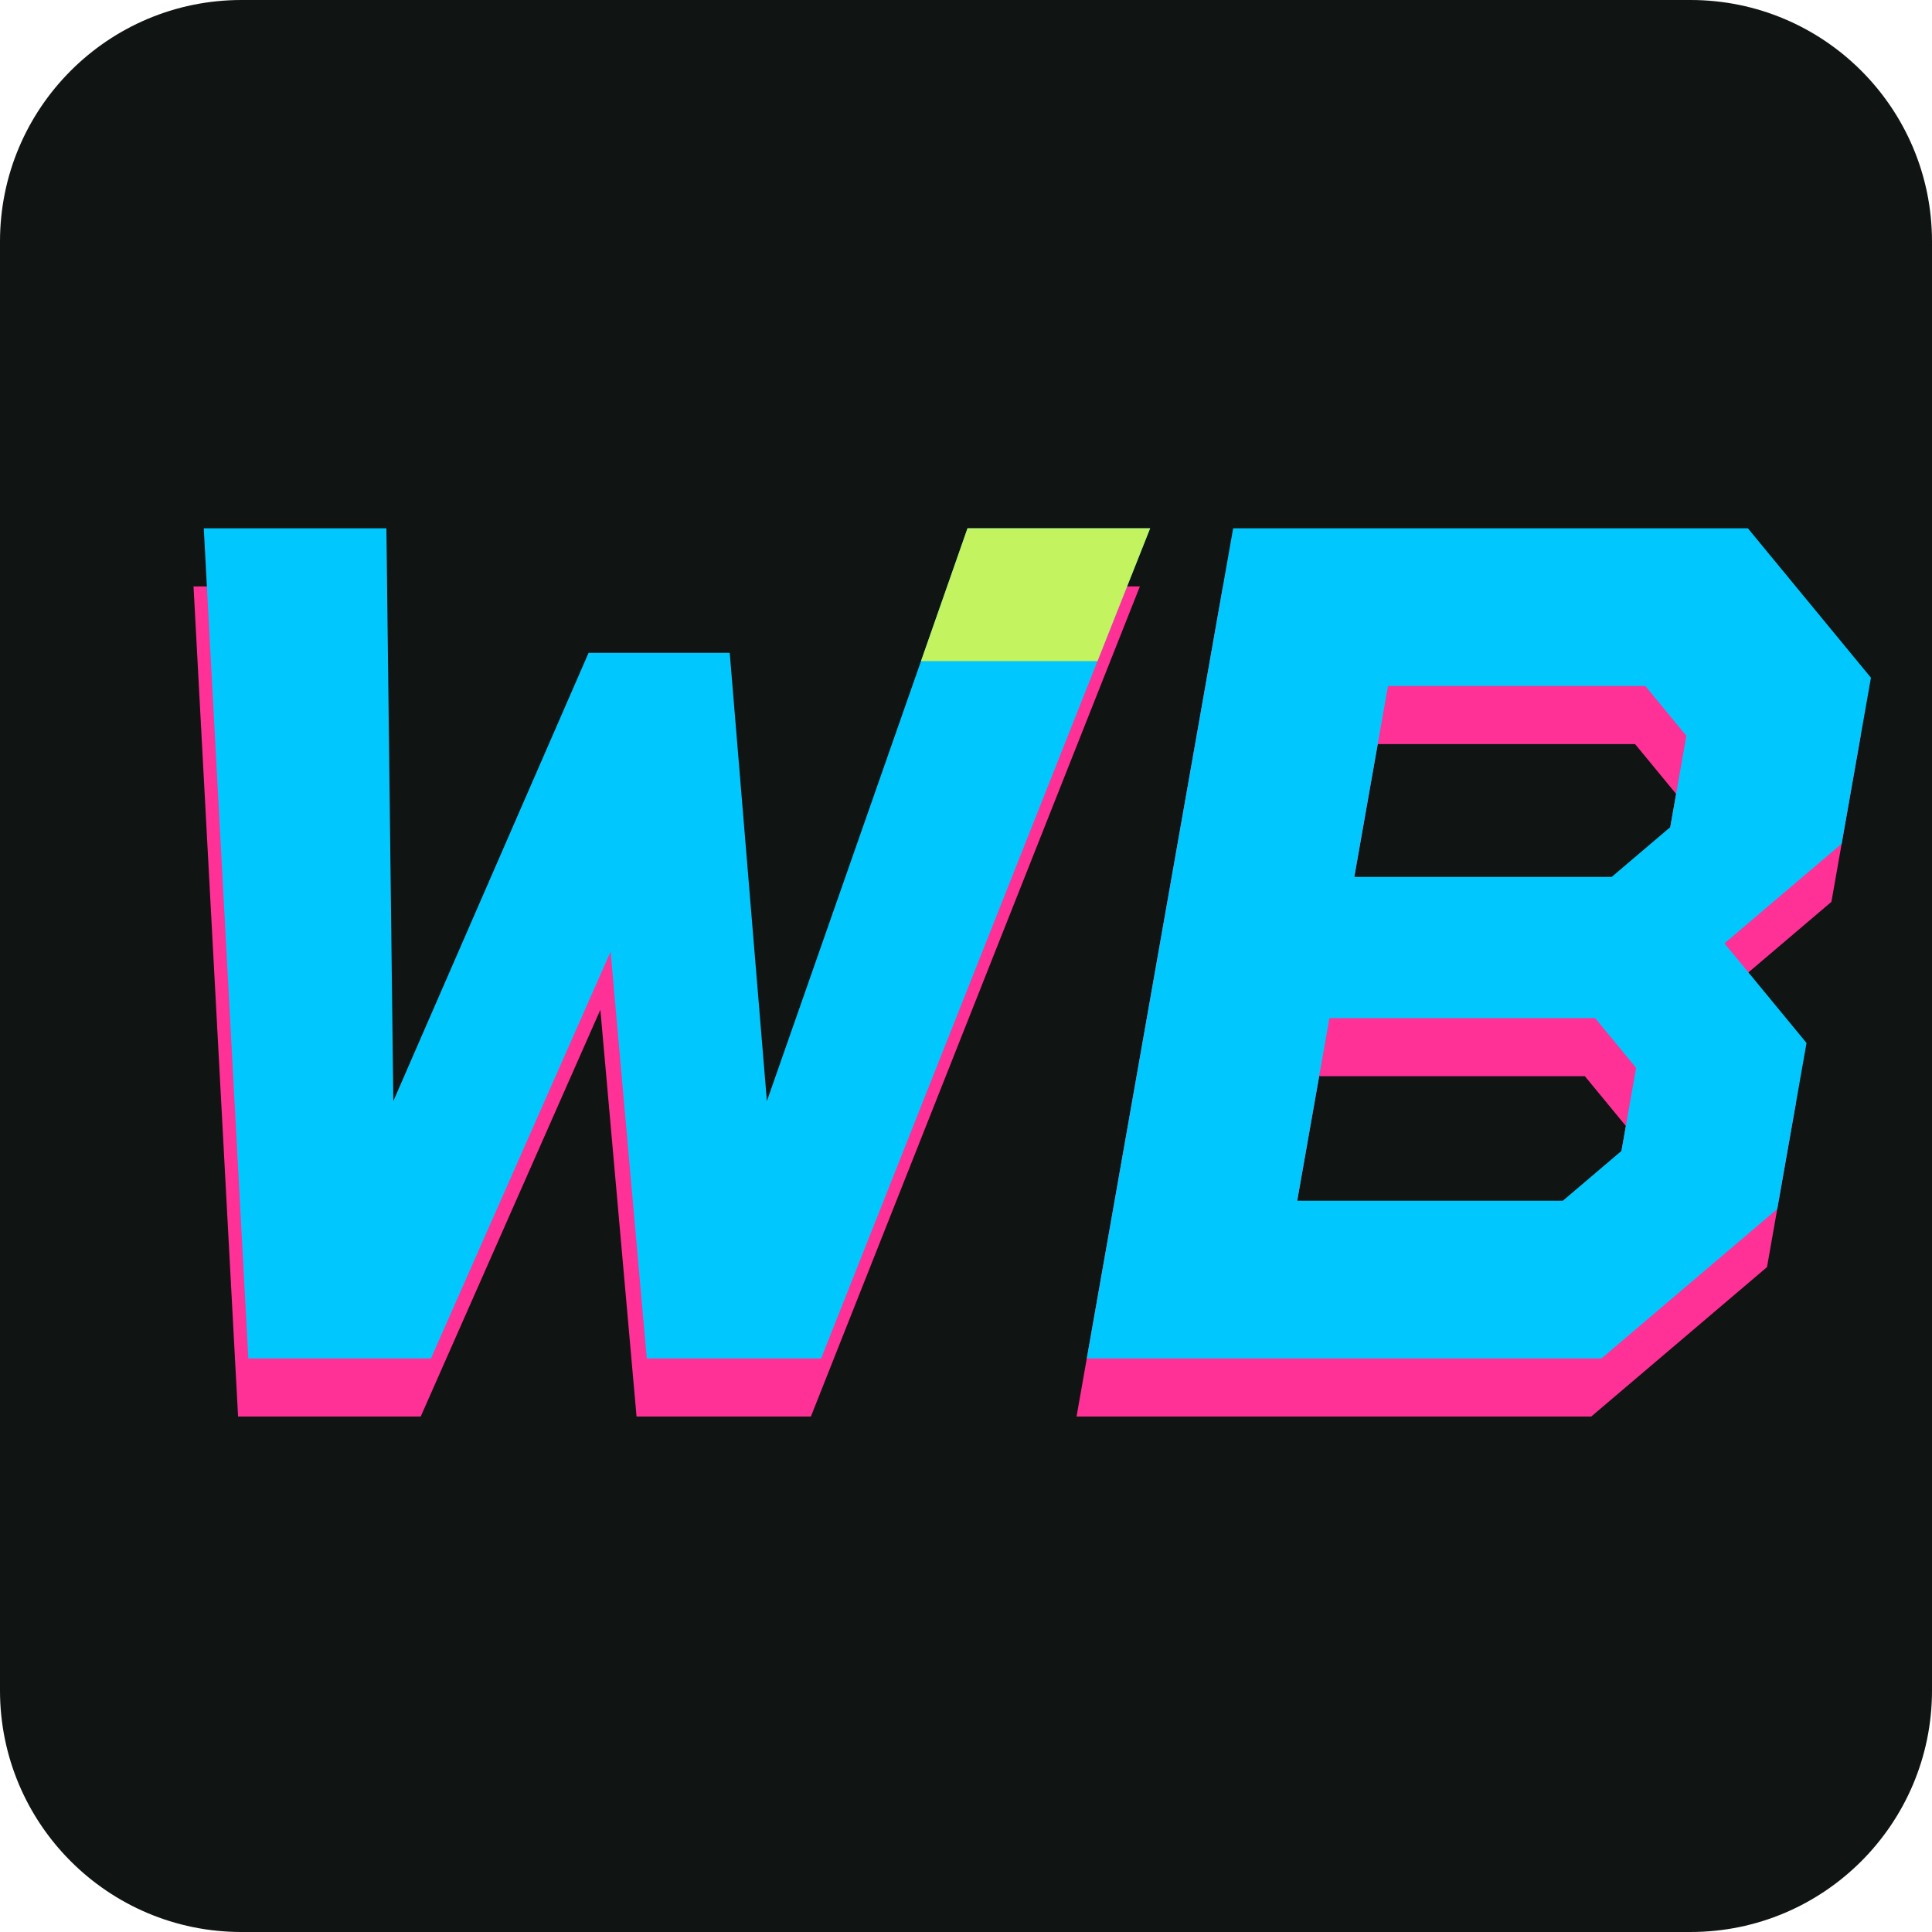
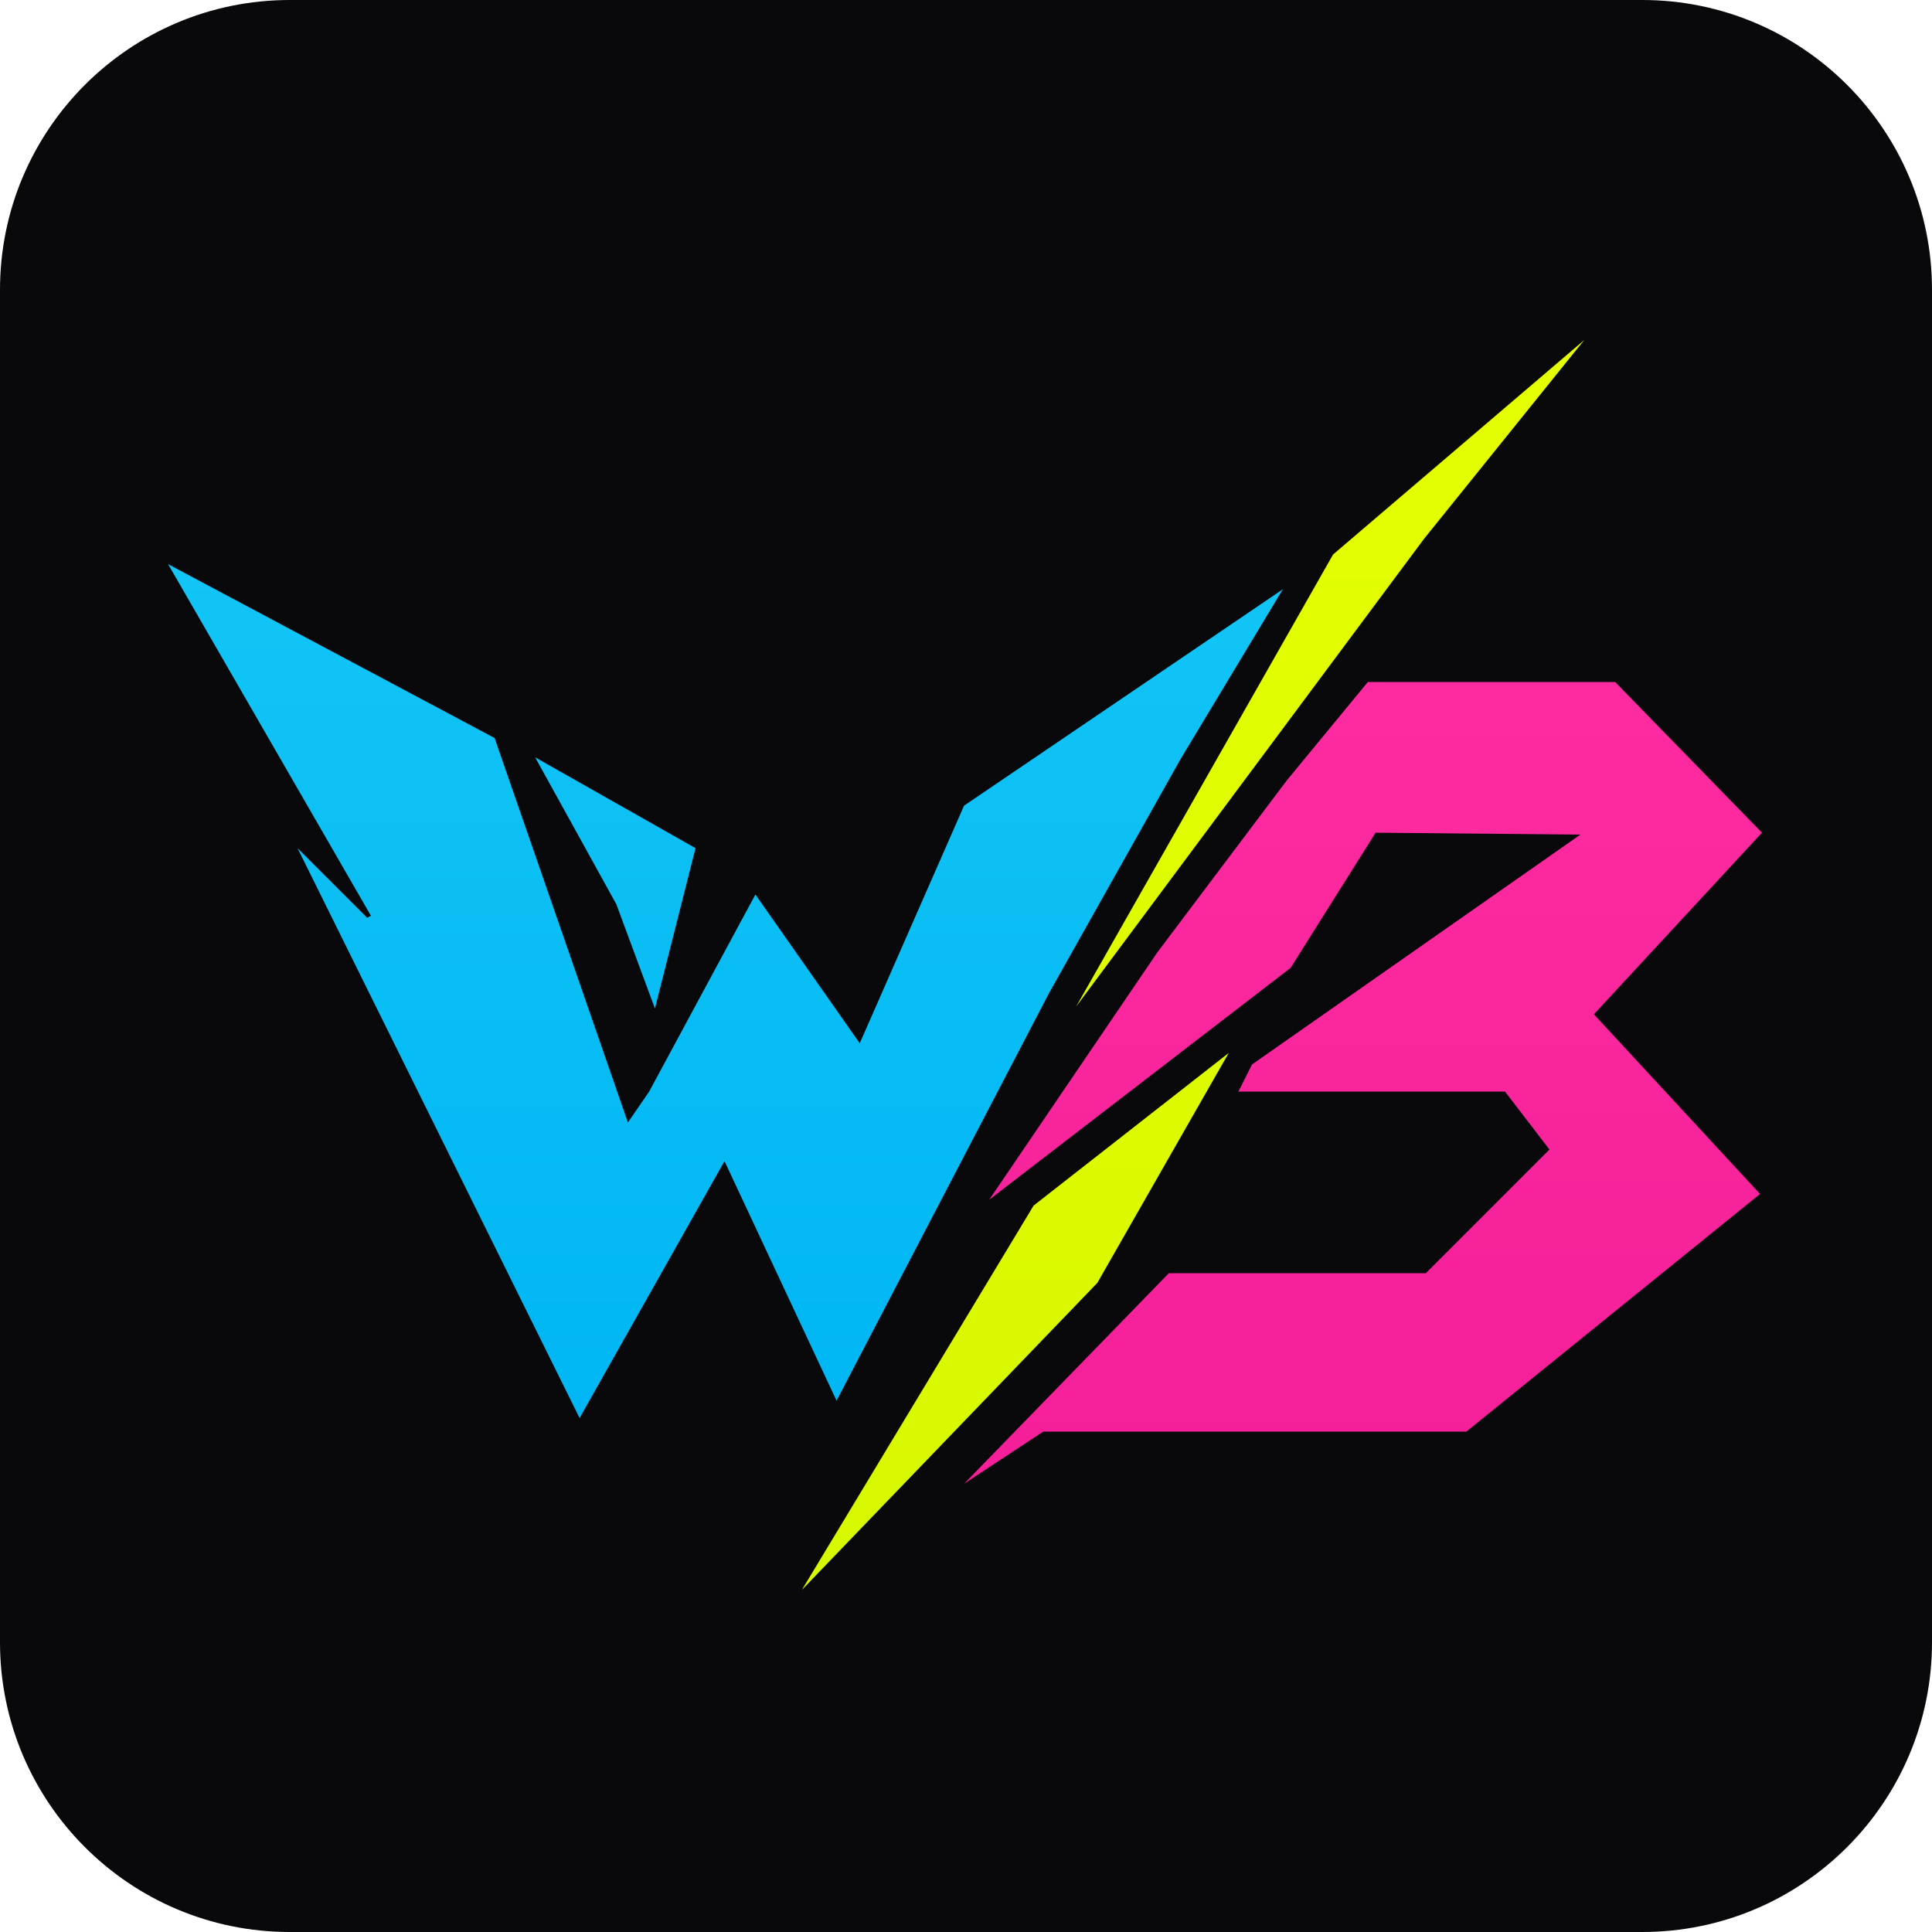
- <svg xmlns="http://www.w3.org/2000/svg" viewBox="0 0 256 256" role="img" aria-labelledby="title">
-   <rect width="256" height="256" rx="32" fill="#101413" />
-   <g transform="translate(27 70) scale(1.1) skewX(-10)">
-     <g transform="translate(0 7)">
-       <path fill="#FF3096" d="M0 0H22L35 69L49 15H66L80 69L92 0H114L92 100H71L58 51L45 100H23Z" />
-       <path transform="translate(124 0)" fill="#FF3096" fill-rule="evenodd" d="M0 0H62L80 18V38L68 50L80 62V82L62 100H0ZM22 19V42H53L59 36V25L53 19ZM22 59V81H54L60 75V65L54 59Z" />
-     </g>
-     <path fill="#00C8FF" d="M0 0H22L35 69L49 15H66L80 69L92 0H114L92 100H71L58 51L45 100H23Z" />
-     <path transform="translate(124 0)" fill="#00C8FF" fill-rule="evenodd" d="M0 0H62L80 18V38L68 50L80 62V82L62 100H0ZM22 19V42H53L59 36V25L53 19ZM22 59V81H54L60 75V65L54 59Z" />
-     <path fill="#C3F35E" d="M92 0H114L110.48 16H89.22Z" />
+ <svg xmlns="http://www.w3.org/2000/svg" viewBox="0 0 1000 1000" role="img" aria-labelledby="title">
+   <defs>
+     <linearGradient id="electricBlue" x1="0" y1="0" x2="0" y2="1" objectBoundingBox="true">
+       <stop offset="0" stop-color="#12C5F6" />
+       <stop offset="1" stop-color="#00B6F4" />
+     </linearGradient>
+     <linearGradient id="hotPink" x1="0" y1="0" x2="0" y2="1">
+       <stop offset="0" stop-color="#FE2BA0" />
+       <stop offset="1" stop-color="#F41F99" />
+     </linearGradient>
+     <linearGradient id="voltYellow" x1="0" y1="0" x2="0" y2="1">
+       <stop offset="0" stop-color="#E4FF00" />
+       <stop offset="1" stop-color="#D6F700" />
+     </linearGradient>
+   </defs>
+   <rect width="1000" height="1000" rx="150" fill="#09090b" />
+   <defs>
+     <clipPath id="symbol">
+       <rect x="175" y="175" width="910" height="680" />
+     </clipPath>
+   </defs>
+   <g transform="translate(-130 -30)" clip-path="url(#symbol)">
+     <path id="blue-W" fill="url(#electricBlue)" fill-rule="evenodd" d="M217,322 L322,504 L320,505 L284,469 L430,764 L505,631 L563,755 L673,544 L741,423 L794,335 L629,447 L575,570 L521,493 L466,595 L455,611 L386,412 Z M407,422 L449,498 L469,552 L490,469 Z" />
+     <path id="pink-B" fill="url(#hotPink)" fill-rule="evenodd" d="M966,383 L838,383 L796,434 L729,523 L642,651 L798,531 L842,461 L948,462 L778,581 L771,595 L909,595 L932,625 L868,689 L735,689 L629,798 L670,771 L889,771 L1041,648 L955,555 L1042,461 Z" />
+     <path id="volt-strike" fill="url(#voltYellow)" fill-rule="evenodd" d="M766,575 L665,654 L545,853 L698,694 Z M950,206 L820,317 L687,551 L867,309 Z M409,863 L377,871 L370,907 L403,896 Z" />
  </g>
</svg>
